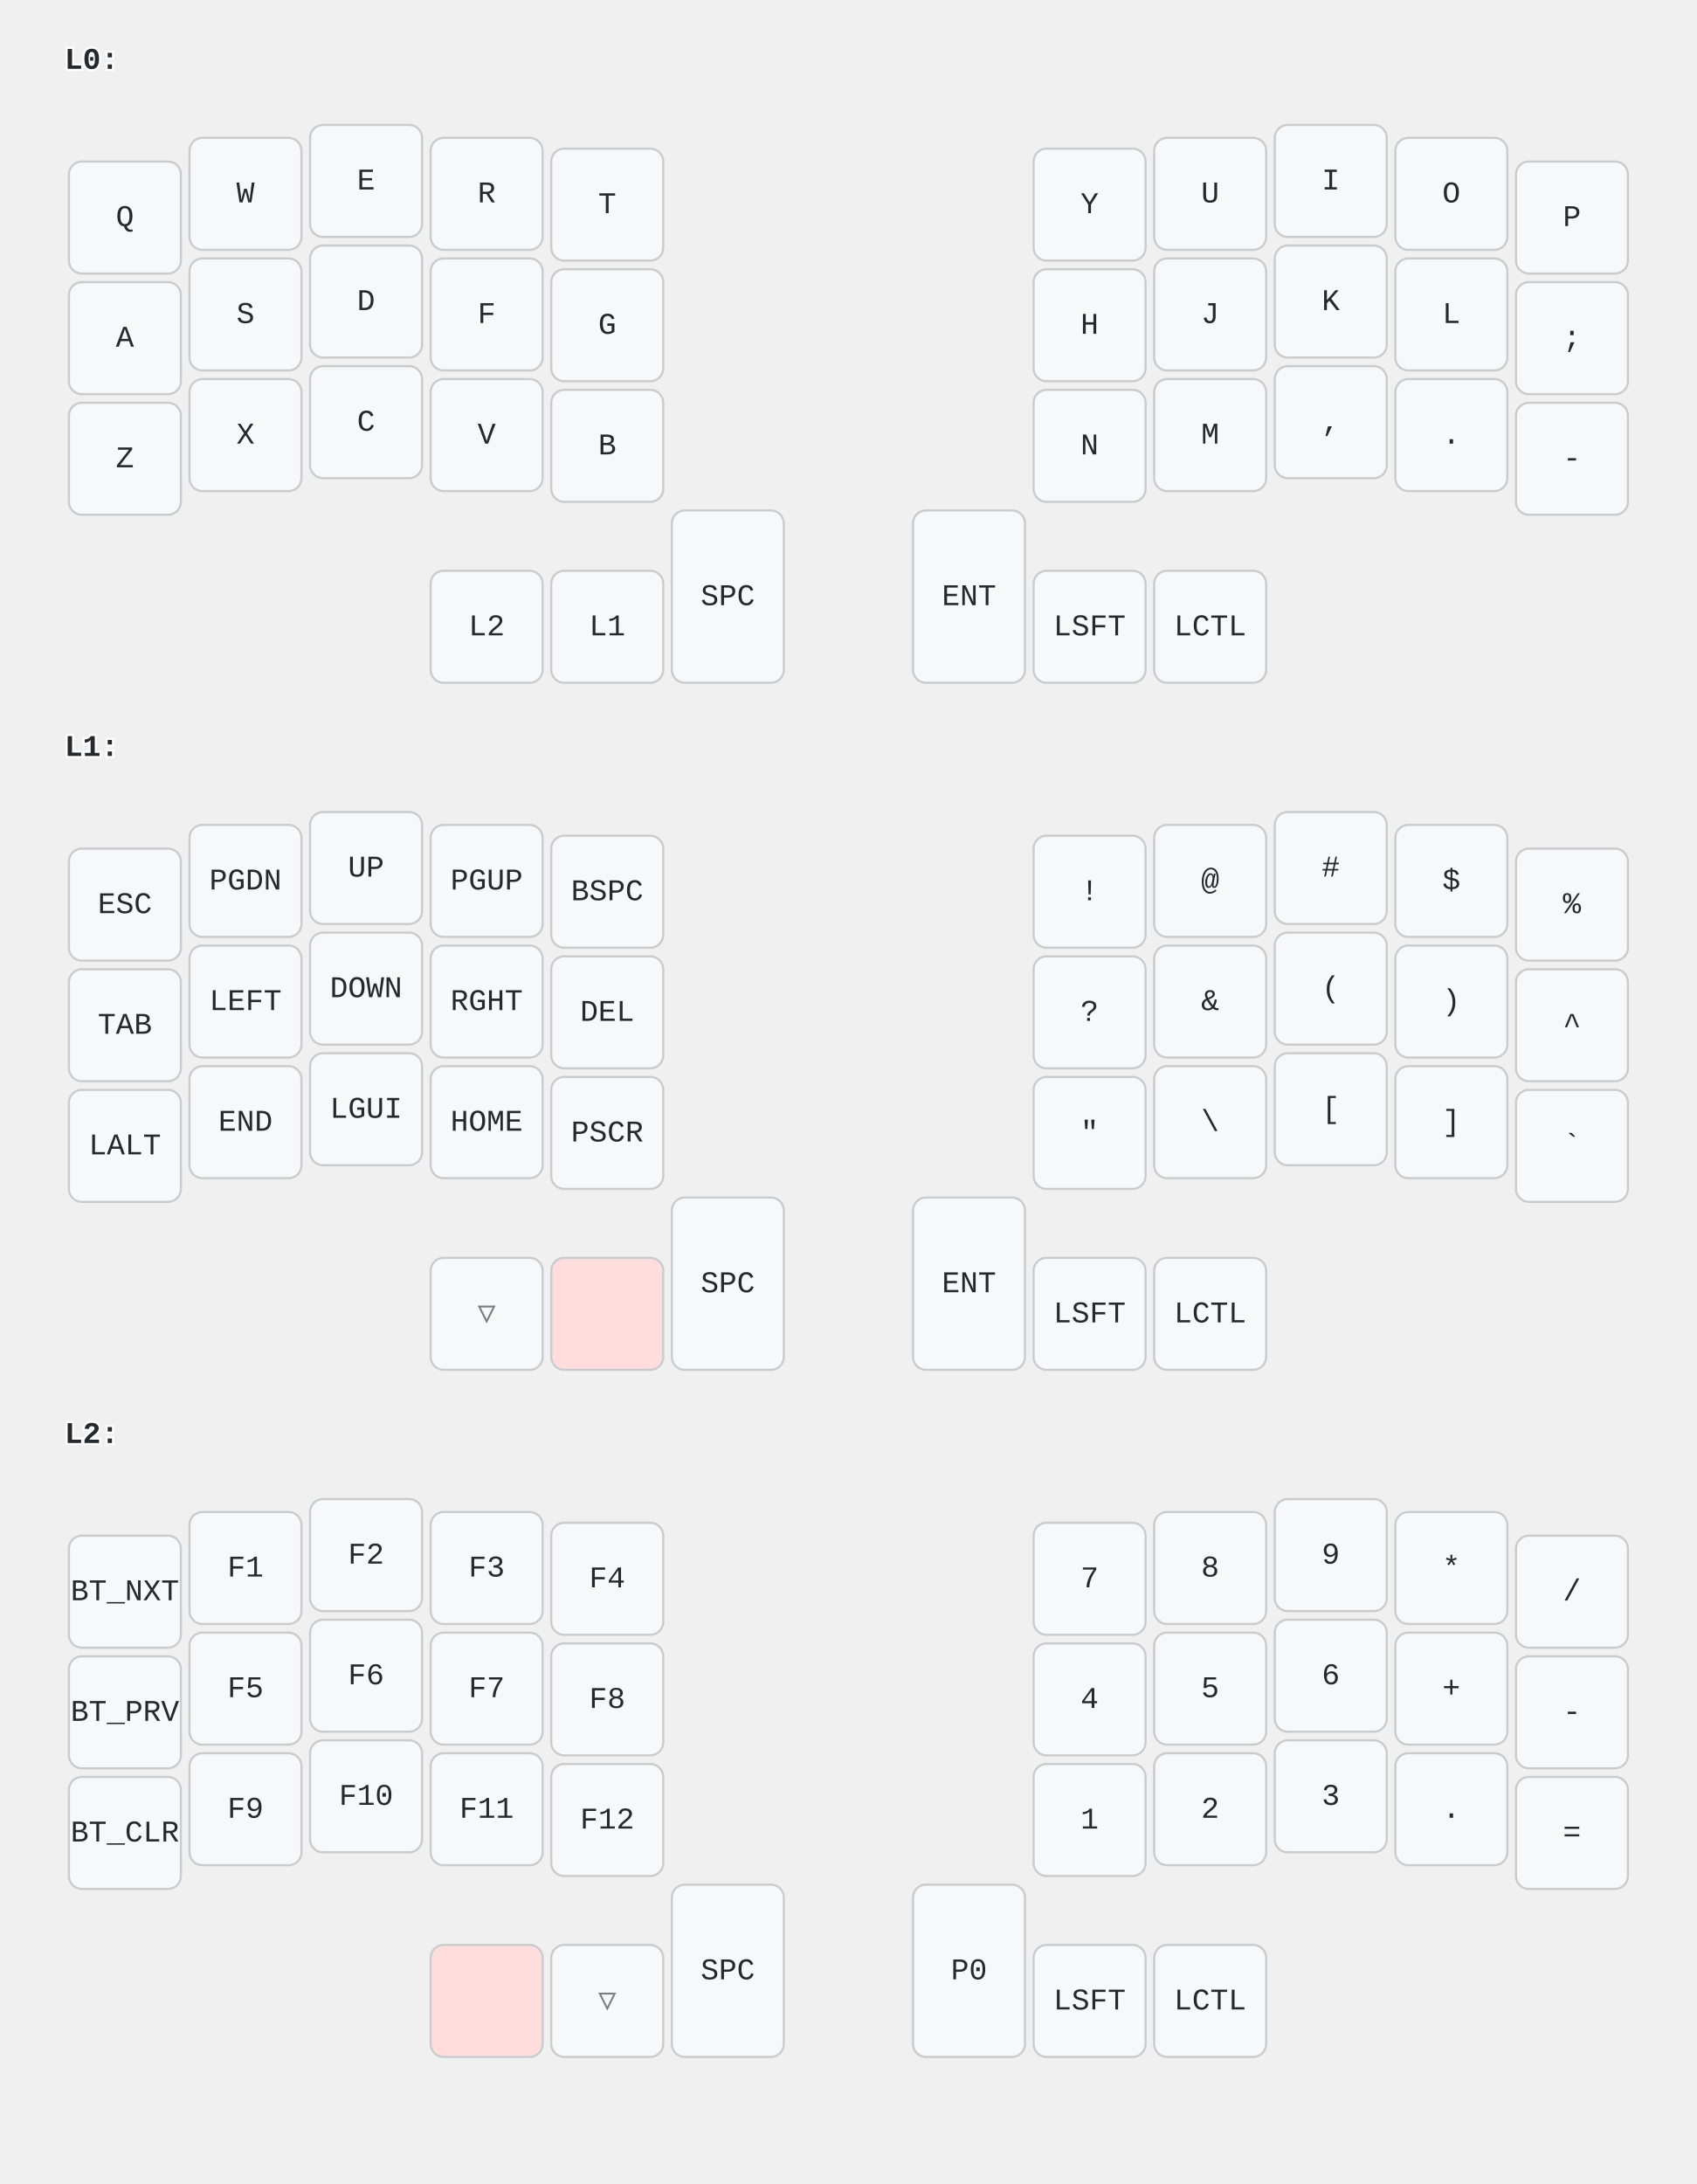
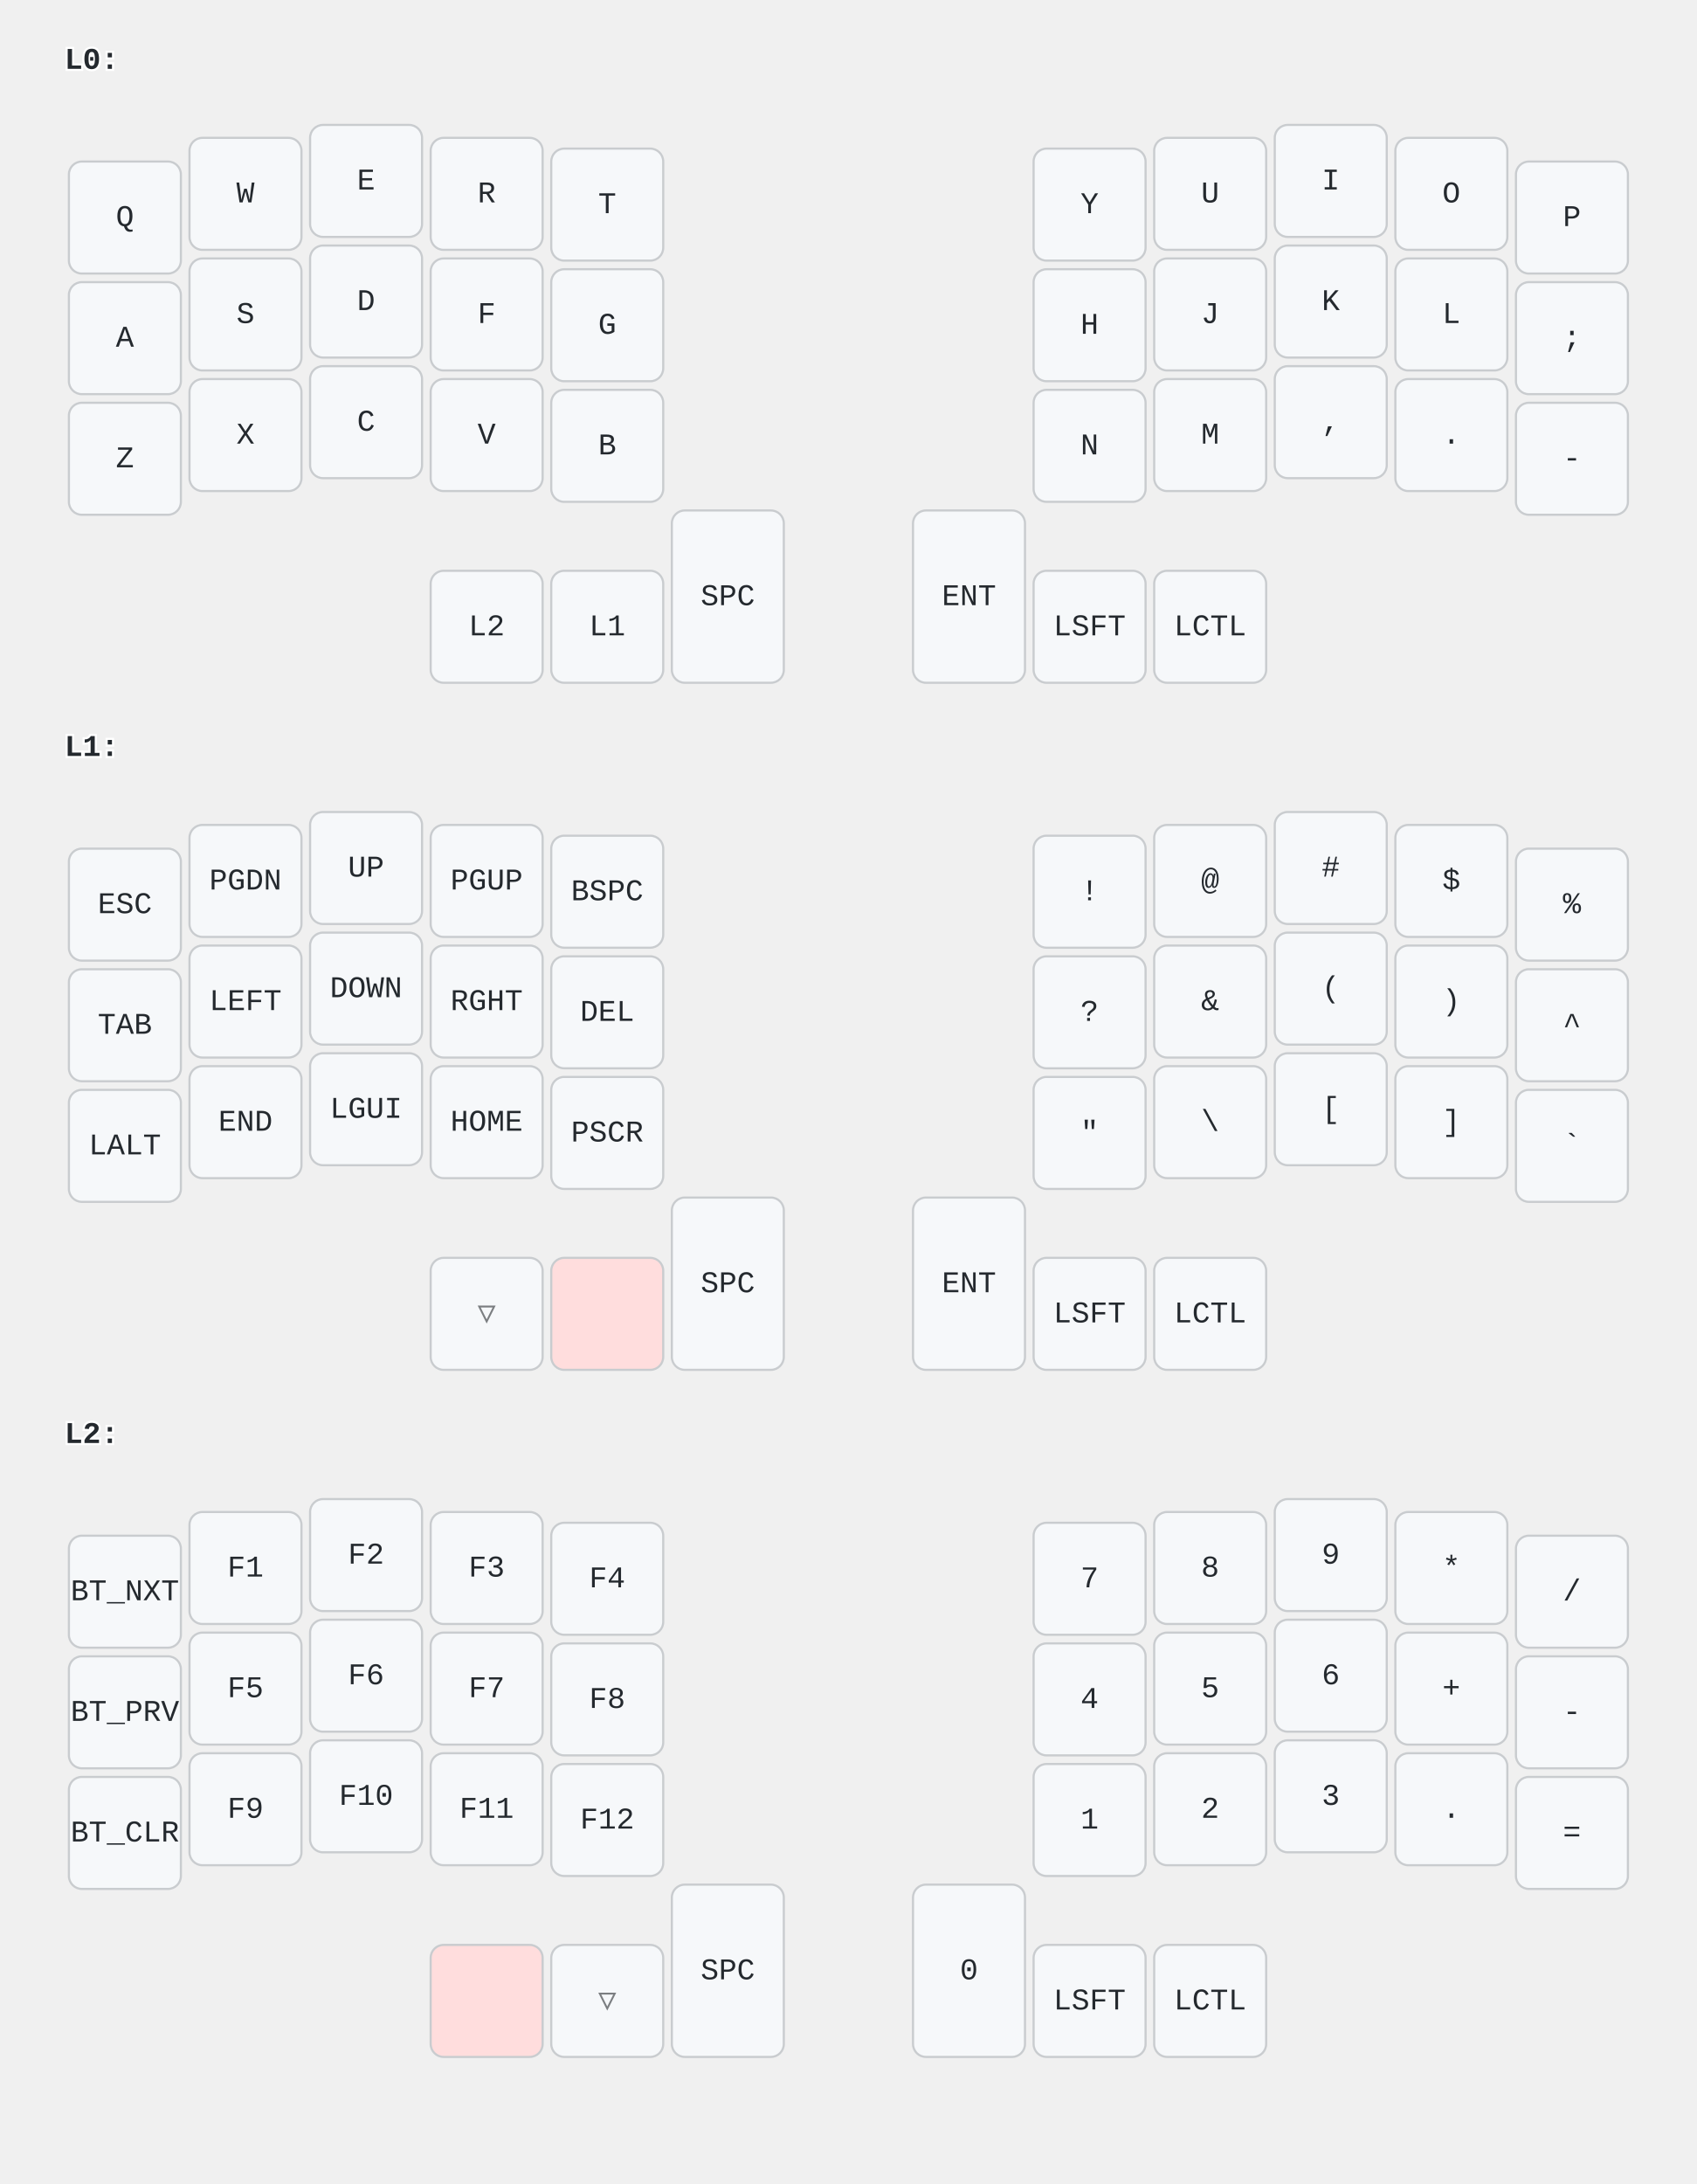
<svg xmlns="http://www.w3.org/2000/svg" width="788" height="1014" viewBox="0 0 788 1014" class="keymap">
  <style>/* inherit to force styles through use tags */
svg path {
    fill: inherit;
}

/* font and background color specifications */
svg.keymap {
    font-family: SFMono-Regular,Consolas,Liberation Mono,Menlo,monospace;
    font-size: 14px;
    font-kerning: normal;
    text-rendering: optimizeLegibility;
    fill: #24292e;
}

/* default key styling */
rect.key {
    fill: #f6f8fa;
}

rect.key, rect.combo {
    stroke: #c9cccf;
    stroke-width: 1;
}

/* default key side styling, only used is draw_key_sides is set */
rect.side {
    filter: brightness(90%);
}

/* color accent for combo boxes */
rect.combo, rect.combo-separate {
    fill: #cdf;
}

/* color accent for held keys */
rect.held, rect.combo.held {
    fill: #fdd;
}

/* color accent for ghost (optional) keys */
rect.ghost, rect.combo.ghost {
    stroke-dasharray: 4, 4;
    stroke-width: 2;
}

text {
    text-anchor: middle;
    dominant-baseline: middle;
}

/* styling for layer labels */
text.label {
    font-weight: bold;
    text-anchor: start;
    stroke: white;
    stroke-width: 2;
    paint-order: stroke;
}

/* styling for combo tap, and key hold/shifted label text */
text.combo, text.hold, text.shifted {
    font-size: 11px;
}

text.hold {
    text-anchor: middle;
    dominant-baseline: auto;
}

text.shifted {
    text-anchor: middle;
    dominant-baseline: hanging;
}

/* styling for hold/shifted label text in combo box */
text.combo.hold, text.combo.shifted {
    font-size: 8px;
}

/* lighter symbol for transparent keys */
text.trans {
    fill: #7b7e81;
}

/* styling for combo dendrons */
path.combo {
    stroke-width: 1;
    stroke: gray;
    fill: none;
}

/* Start Tabler Icons Cleanup */
/* cannot use height/width with glyphs */
.icon-tabler &gt; path {
    fill: inherit;
    stroke: inherit;
    stroke-width: 2;
}
/* hide tabler's default box */
.icon-tabler &gt; path[stroke="none"][fill="none"] {
    visibility: hidden;
}
/* End Tabler Icons Cleanup */
</style>
  <g transform="translate(30, 0)" class="layer-L0">
    <text x="0" y="28" class="label">L0:</text>
    <g transform="translate(0, 56)">
      <g transform="translate(28, 45)" class="key keypos-0">
        <rect rx="6" ry="6" x="-26" y="-26" width="52" height="52" class="key" />
        <text x="0" y="0" class="key tap">Q</text>
      </g>
      <g transform="translate(84, 34)" class="key keypos-1">
        <rect rx="6" ry="6" x="-26" y="-26" width="52" height="52" class="key" />
        <text x="0" y="0" class="key tap">W</text>
      </g>
      <g transform="translate(140, 28)" class="key keypos-2">
        <rect rx="6" ry="6" x="-26" y="-26" width="52" height="52" class="key" />
        <text x="0" y="0" class="key tap">E</text>
      </g>
      <g transform="translate(196, 34)" class="key keypos-3">
        <rect rx="6" ry="6" x="-26" y="-26" width="52" height="52" class="key" />
        <text x="0" y="0" class="key tap">R</text>
      </g>
      <g transform="translate(252, 39)" class="key keypos-4">
        <rect rx="6" ry="6" x="-26" y="-26" width="52" height="52" class="key" />
        <text x="0" y="0" class="key tap">T</text>
      </g>
      <g transform="translate(476, 39)" class="key keypos-5">
        <rect rx="6" ry="6" x="-26" y="-26" width="52" height="52" class="key" />
        <text x="0" y="0" class="key tap">Y</text>
      </g>
      <g transform="translate(532, 34)" class="key keypos-6">
        <rect rx="6" ry="6" x="-26" y="-26" width="52" height="52" class="key" />
        <text x="0" y="0" class="key tap">U</text>
      </g>
      <g transform="translate(588, 28)" class="key keypos-7">
        <rect rx="6" ry="6" x="-26" y="-26" width="52" height="52" class="key" />
        <text x="0" y="0" class="key tap">I</text>
      </g>
      <g transform="translate(644, 34)" class="key keypos-8">
        <rect rx="6" ry="6" x="-26" y="-26" width="52" height="52" class="key" />
        <text x="0" y="0" class="key tap">O</text>
      </g>
      <g transform="translate(700, 45)" class="key keypos-9">
        <rect rx="6" ry="6" x="-26" y="-26" width="52" height="52" class="key" />
        <text x="0" y="0" class="key tap">P</text>
      </g>
      <g transform="translate(28, 101)" class="key keypos-10">
        <rect rx="6" ry="6" x="-26" y="-26" width="52" height="52" class="key" />
        <text x="0" y="0" class="key tap">A</text>
      </g>
      <g transform="translate(84, 90)" class="key keypos-11">
        <rect rx="6" ry="6" x="-26" y="-26" width="52" height="52" class="key" />
        <text x="0" y="0" class="key tap">S</text>
      </g>
      <g transform="translate(140, 84)" class="key keypos-12">
        <rect rx="6" ry="6" x="-26" y="-26" width="52" height="52" class="key" />
        <text x="0" y="0" class="key tap">D</text>
      </g>
      <g transform="translate(196, 90)" class="key keypos-13">
        <rect rx="6" ry="6" x="-26" y="-26" width="52" height="52" class="key" />
        <text x="0" y="0" class="key tap">F</text>
      </g>
      <g transform="translate(252, 95)" class="key keypos-14">
        <rect rx="6" ry="6" x="-26" y="-26" width="52" height="52" class="key" />
        <text x="0" y="0" class="key tap">G</text>
      </g>
      <g transform="translate(476, 95)" class="key keypos-15">
        <rect rx="6" ry="6" x="-26" y="-26" width="52" height="52" class="key" />
        <text x="0" y="0" class="key tap">H</text>
      </g>
      <g transform="translate(532, 90)" class="key keypos-16">
        <rect rx="6" ry="6" x="-26" y="-26" width="52" height="52" class="key" />
        <text x="0" y="0" class="key tap">J</text>
      </g>
      <g transform="translate(588, 84)" class="key keypos-17">
        <rect rx="6" ry="6" x="-26" y="-26" width="52" height="52" class="key" />
        <text x="0" y="0" class="key tap">K</text>
      </g>
      <g transform="translate(644, 90)" class="key keypos-18">
        <rect rx="6" ry="6" x="-26" y="-26" width="52" height="52" class="key" />
        <text x="0" y="0" class="key tap">L</text>
      </g>
      <g transform="translate(700, 101)" class="key keypos-19">
        <rect rx="6" ry="6" x="-26" y="-26" width="52" height="52" class="key" />
        <text x="0" y="0" class="key tap">;</text>
      </g>
      <g transform="translate(28, 157)" class="key keypos-20">
        <rect rx="6" ry="6" x="-26" y="-26" width="52" height="52" class="key" />
        <text x="0" y="0" class="key tap">Z</text>
      </g>
      <g transform="translate(84, 146)" class="key keypos-21">
        <rect rx="6" ry="6" x="-26" y="-26" width="52" height="52" class="key" />
        <text x="0" y="0" class="key tap">X</text>
      </g>
      <g transform="translate(140, 140)" class="key keypos-22">
        <rect rx="6" ry="6" x="-26" y="-26" width="52" height="52" class="key" />
        <text x="0" y="0" class="key tap">C</text>
      </g>
      <g transform="translate(196, 146)" class="key keypos-23">
        <rect rx="6" ry="6" x="-26" y="-26" width="52" height="52" class="key" />
        <text x="0" y="0" class="key tap">V</text>
      </g>
      <g transform="translate(252, 151)" class="key keypos-24">
        <rect rx="6" ry="6" x="-26" y="-26" width="52" height="52" class="key" />
        <text x="0" y="0" class="key tap">B</text>
      </g>
      <g transform="translate(476, 151)" class="key keypos-25">
        <rect rx="6" ry="6" x="-26" y="-26" width="52" height="52" class="key" />
        <text x="0" y="0" class="key tap">N</text>
      </g>
      <g transform="translate(532, 146)" class="key keypos-26">
        <rect rx="6" ry="6" x="-26" y="-26" width="52" height="52" class="key" />
        <text x="0" y="0" class="key tap">M</text>
      </g>
      <g transform="translate(588, 140)" class="key keypos-27">
        <rect rx="6" ry="6" x="-26" y="-26" width="52" height="52" class="key" />
        <text x="0" y="0" class="key tap">,</text>
      </g>
      <g transform="translate(644, 146)" class="key keypos-28">
        <rect rx="6" ry="6" x="-26" y="-26" width="52" height="52" class="key" />
        <text x="0" y="0" class="key tap">.</text>
      </g>
      <g transform="translate(700, 157)" class="key keypos-29">
        <rect rx="6" ry="6" x="-26" y="-26" width="52" height="52" class="key" />
        <text x="0" y="0" class="key tap">-</text>
      </g>
      <g transform="translate(196, 235)" class="key keypos-30">
        <rect rx="6" ry="6" x="-26" y="-26" width="52" height="52" class="key" />
        <text x="0" y="0" class="key tap">L2</text>
      </g>
      <g transform="translate(252, 235)" class="key keypos-31">
        <rect rx="6" ry="6" x="-26" y="-26" width="52" height="52" class="key" />
        <text x="0" y="0" class="key tap">L1</text>
      </g>
      <g transform="translate(308, 221)" class="key keypos-32">
        <rect rx="6" ry="6" x="-26" y="-40" width="52" height="80" class="key" />
        <text x="0" y="0" class="key tap">SPC</text>
      </g>
      <g transform="translate(420, 221)" class="key keypos-33">
        <rect rx="6" ry="6" x="-26" y="-40" width="52" height="80" class="key" />
        <text x="0" y="0" class="key tap">ENT</text>
      </g>
      <g transform="translate(476, 235)" class="key keypos-34">
        <rect rx="6" ry="6" x="-26" y="-26" width="52" height="52" class="key" />
        <text x="0" y="0" class="key tap">LSFT</text>
      </g>
      <g transform="translate(532, 235)" class="key keypos-35">
        <rect rx="6" ry="6" x="-26" y="-26" width="52" height="52" class="key" />
        <text x="0" y="0" class="key tap">LCTL</text>
      </g>
    </g>
  </g>
  <g transform="translate(30, 319)" class="layer-L1">
    <text x="0" y="28" class="label">L1:</text>
    <g transform="translate(0, 56)">
      <g transform="translate(28, 45)" class="key keypos-0">
        <rect rx="6" ry="6" x="-26" y="-26" width="52" height="52" class="key" />
        <text x="0" y="0" class="key tap">ESC</text>
      </g>
      <g transform="translate(84, 34)" class="key keypos-1">
        <rect rx="6" ry="6" x="-26" y="-26" width="52" height="52" class="key" />
        <text x="0" y="0" class="key tap">PGDN</text>
      </g>
      <g transform="translate(140, 28)" class="key keypos-2">
        <rect rx="6" ry="6" x="-26" y="-26" width="52" height="52" class="key" />
        <text x="0" y="0" class="key tap">UP</text>
      </g>
      <g transform="translate(196, 34)" class="key keypos-3">
        <rect rx="6" ry="6" x="-26" y="-26" width="52" height="52" class="key" />
        <text x="0" y="0" class="key tap">PGUP</text>
      </g>
      <g transform="translate(252, 39)" class="key keypos-4">
        <rect rx="6" ry="6" x="-26" y="-26" width="52" height="52" class="key" />
        <text x="0" y="0" class="key tap">BSPC</text>
      </g>
      <g transform="translate(476, 39)" class="key keypos-5">
        <rect rx="6" ry="6" x="-26" y="-26" width="52" height="52" class="key" />
        <text x="0" y="0" class="key tap">!</text>
      </g>
      <g transform="translate(532, 34)" class="key keypos-6">
        <rect rx="6" ry="6" x="-26" y="-26" width="52" height="52" class="key" />
        <text x="0" y="0" class="key tap">@</text>
      </g>
      <g transform="translate(588, 28)" class="key keypos-7">
        <rect rx="6" ry="6" x="-26" y="-26" width="52" height="52" class="key" />
        <text x="0" y="0" class="key tap">#</text>
      </g>
      <g transform="translate(644, 34)" class="key keypos-8">
        <rect rx="6" ry="6" x="-26" y="-26" width="52" height="52" class="key" />
        <text x="0" y="0" class="key tap">$</text>
      </g>
      <g transform="translate(700, 45)" class="key keypos-9">
        <rect rx="6" ry="6" x="-26" y="-26" width="52" height="52" class="key" />
        <text x="0" y="0" class="key tap">%</text>
      </g>
      <g transform="translate(28, 101)" class="key keypos-10">
        <rect rx="6" ry="6" x="-26" y="-26" width="52" height="52" class="key" />
        <text x="0" y="0" class="key tap">TAB</text>
      </g>
      <g transform="translate(84, 90)" class="key keypos-11">
        <rect rx="6" ry="6" x="-26" y="-26" width="52" height="52" class="key" />
        <text x="0" y="0" class="key tap">LEFT</text>
      </g>
      <g transform="translate(140, 84)" class="key keypos-12">
        <rect rx="6" ry="6" x="-26" y="-26" width="52" height="52" class="key" />
        <text x="0" y="0" class="key tap">DOWN</text>
      </g>
      <g transform="translate(196, 90)" class="key keypos-13">
        <rect rx="6" ry="6" x="-26" y="-26" width="52" height="52" class="key" />
        <text x="0" y="0" class="key tap">RGHT</text>
      </g>
      <g transform="translate(252, 95)" class="key keypos-14">
        <rect rx="6" ry="6" x="-26" y="-26" width="52" height="52" class="key" />
        <text x="0" y="0" class="key tap">DEL</text>
      </g>
      <g transform="translate(476, 95)" class="key keypos-15">
        <rect rx="6" ry="6" x="-26" y="-26" width="52" height="52" class="key" />
        <text x="0" y="0" class="key tap">?</text>
      </g>
      <g transform="translate(532, 90)" class="key keypos-16">
        <rect rx="6" ry="6" x="-26" y="-26" width="52" height="52" class="key" />
        <text x="0" y="0" class="key tap">&amp;</text>
      </g>
      <g transform="translate(588, 84)" class="key keypos-17">
        <rect rx="6" ry="6" x="-26" y="-26" width="52" height="52" class="key" />
        <text x="0" y="0" class="key tap">(</text>
      </g>
      <g transform="translate(644, 90)" class="key keypos-18">
        <rect rx="6" ry="6" x="-26" y="-26" width="52" height="52" class="key" />
        <text x="0" y="0" class="key tap">)</text>
      </g>
      <g transform="translate(700, 101)" class="key keypos-19">
        <rect rx="6" ry="6" x="-26" y="-26" width="52" height="52" class="key" />
        <text x="0" y="0" class="key tap">^</text>
      </g>
      <g transform="translate(28, 157)" class="key keypos-20">
        <rect rx="6" ry="6" x="-26" y="-26" width="52" height="52" class="key" />
        <text x="0" y="0" class="key tap">LALT</text>
      </g>
      <g transform="translate(84, 146)" class="key keypos-21">
        <rect rx="6" ry="6" x="-26" y="-26" width="52" height="52" class="key" />
        <text x="0" y="0" class="key tap">END</text>
      </g>
      <g transform="translate(140, 140)" class="key keypos-22">
        <rect rx="6" ry="6" x="-26" y="-26" width="52" height="52" class="key" />
        <text x="0" y="0" class="key tap">LGUI</text>
      </g>
      <g transform="translate(196, 146)" class="key keypos-23">
        <rect rx="6" ry="6" x="-26" y="-26" width="52" height="52" class="key" />
        <text x="0" y="0" class="key tap">HOME</text>
      </g>
      <g transform="translate(252, 151)" class="key keypos-24">
        <rect rx="6" ry="6" x="-26" y="-26" width="52" height="52" class="key" />
        <text x="0" y="0" class="key tap">PSCR</text>
      </g>
      <g transform="translate(476, 151)" class="key keypos-25">
        <rect rx="6" ry="6" x="-26" y="-26" width="52" height="52" class="key" />
        <text x="0" y="0" class="key tap">"</text>
      </g>
      <g transform="translate(532, 146)" class="key keypos-26">
        <rect rx="6" ry="6" x="-26" y="-26" width="52" height="52" class="key" />
        <text x="0" y="0" class="key tap">\</text>
      </g>
      <g transform="translate(588, 140)" class="key keypos-27">
        <rect rx="6" ry="6" x="-26" y="-26" width="52" height="52" class="key" />
        <text x="0" y="0" class="key tap">[</text>
      </g>
      <g transform="translate(644, 146)" class="key keypos-28">
        <rect rx="6" ry="6" x="-26" y="-26" width="52" height="52" class="key" />
        <text x="0" y="0" class="key tap">]</text>
      </g>
      <g transform="translate(700, 157)" class="key keypos-29">
        <rect rx="6" ry="6" x="-26" y="-26" width="52" height="52" class="key" />
        <text x="0" y="0" class="key tap">`</text>
      </g>
      <g transform="translate(196, 235)" class="key trans keypos-30">
        <rect rx="6" ry="6" x="-26" y="-26" width="52" height="52" class="key trans" />
        <text x="0" y="0" class="key trans tap">▽</text>
      </g>
      <g transform="translate(252, 235)" class="key held keypos-31">
        <rect rx="6" ry="6" x="-26" y="-26" width="52" height="52" class="key held" />
      </g>
      <g transform="translate(308, 221)" class="key keypos-32">
        <rect rx="6" ry="6" x="-26" y="-40" width="52" height="80" class="key" />
        <text x="0" y="0" class="key tap">SPC</text>
      </g>
      <g transform="translate(420, 221)" class="key keypos-33">
        <rect rx="6" ry="6" x="-26" y="-40" width="52" height="80" class="key" />
        <text x="0" y="0" class="key tap">ENT</text>
      </g>
      <g transform="translate(476, 235)" class="key keypos-34">
        <rect rx="6" ry="6" x="-26" y="-26" width="52" height="52" class="key" />
        <text x="0" y="0" class="key tap">LSFT</text>
      </g>
      <g transform="translate(532, 235)" class="key keypos-35">
        <rect rx="6" ry="6" x="-26" y="-26" width="52" height="52" class="key" />
        <text x="0" y="0" class="key tap">LCTL</text>
      </g>
    </g>
  </g>
  <g transform="translate(30, 638)" class="layer-L2">
    <text x="0" y="28" class="label">L2:</text>
    <g transform="translate(0, 56)">
      <g transform="translate(28, 45)" class="key keypos-0">
        <rect rx="6" ry="6" x="-26" y="-26" width="52" height="52" class="key" />
        <text x="0" y="0" class="key tap">BT_NXT</text>
      </g>
      <g transform="translate(84, 34)" class="key keypos-1">
        <rect rx="6" ry="6" x="-26" y="-26" width="52" height="52" class="key" />
        <text x="0" y="0" class="key tap">F1</text>
      </g>
      <g transform="translate(140, 28)" class="key keypos-2">
        <rect rx="6" ry="6" x="-26" y="-26" width="52" height="52" class="key" />
        <text x="0" y="0" class="key tap">F2</text>
      </g>
      <g transform="translate(196, 34)" class="key keypos-3">
        <rect rx="6" ry="6" x="-26" y="-26" width="52" height="52" class="key" />
        <text x="0" y="0" class="key tap">F3</text>
      </g>
      <g transform="translate(252, 39)" class="key keypos-4">
        <rect rx="6" ry="6" x="-26" y="-26" width="52" height="52" class="key" />
        <text x="0" y="0" class="key tap">F4</text>
      </g>
      <g transform="translate(476, 39)" class="key keypos-5">
        <rect rx="6" ry="6" x="-26" y="-26" width="52" height="52" class="key" />
        <text x="0" y="0" class="key tap">7</text>
      </g>
      <g transform="translate(532, 34)" class="key keypos-6">
        <rect rx="6" ry="6" x="-26" y="-26" width="52" height="52" class="key" />
        <text x="0" y="0" class="key tap">8</text>
      </g>
      <g transform="translate(588, 28)" class="key keypos-7">
        <rect rx="6" ry="6" x="-26" y="-26" width="52" height="52" class="key" />
        <text x="0" y="0" class="key tap">9</text>
      </g>
      <g transform="translate(644, 34)" class="key keypos-8">
        <rect rx="6" ry="6" x="-26" y="-26" width="52" height="52" class="key" />
        <text x="0" y="0" class="key tap">*</text>
      </g>
      <g transform="translate(700, 45)" class="key keypos-9">
        <rect rx="6" ry="6" x="-26" y="-26" width="52" height="52" class="key" />
        <text x="0" y="0" class="key tap">/</text>
      </g>
      <g transform="translate(28, 101)" class="key keypos-10">
        <rect rx="6" ry="6" x="-26" y="-26" width="52" height="52" class="key" />
        <text x="0" y="0" class="key tap">BT_PRV</text>
      </g>
      <g transform="translate(84, 90)" class="key keypos-11">
        <rect rx="6" ry="6" x="-26" y="-26" width="52" height="52" class="key" />
        <text x="0" y="0" class="key tap">F5</text>
      </g>
      <g transform="translate(140, 84)" class="key keypos-12">
        <rect rx="6" ry="6" x="-26" y="-26" width="52" height="52" class="key" />
        <text x="0" y="0" class="key tap">F6</text>
      </g>
      <g transform="translate(196, 90)" class="key keypos-13">
        <rect rx="6" ry="6" x="-26" y="-26" width="52" height="52" class="key" />
        <text x="0" y="0" class="key tap">F7</text>
      </g>
      <g transform="translate(252, 95)" class="key keypos-14">
        <rect rx="6" ry="6" x="-26" y="-26" width="52" height="52" class="key" />
        <text x="0" y="0" class="key tap">F8</text>
      </g>
      <g transform="translate(476, 95)" class="key keypos-15">
        <rect rx="6" ry="6" x="-26" y="-26" width="52" height="52" class="key" />
        <text x="0" y="0" class="key tap">4</text>
      </g>
      <g transform="translate(532, 90)" class="key keypos-16">
        <rect rx="6" ry="6" x="-26" y="-26" width="52" height="52" class="key" />
        <text x="0" y="0" class="key tap">5</text>
      </g>
      <g transform="translate(588, 84)" class="key keypos-17">
        <rect rx="6" ry="6" x="-26" y="-26" width="52" height="52" class="key" />
        <text x="0" y="0" class="key tap">6</text>
      </g>
      <g transform="translate(644, 90)" class="key keypos-18">
        <rect rx="6" ry="6" x="-26" y="-26" width="52" height="52" class="key" />
        <text x="0" y="0" class="key tap">+</text>
      </g>
      <g transform="translate(700, 101)" class="key keypos-19">
        <rect rx="6" ry="6" x="-26" y="-26" width="52" height="52" class="key" />
        <text x="0" y="0" class="key tap">-</text>
      </g>
      <g transform="translate(28, 157)" class="key keypos-20">
        <rect rx="6" ry="6" x="-26" y="-26" width="52" height="52" class="key" />
        <text x="0" y="0" class="key tap">BT_CLR</text>
      </g>
      <g transform="translate(84, 146)" class="key keypos-21">
        <rect rx="6" ry="6" x="-26" y="-26" width="52" height="52" class="key" />
        <text x="0" y="0" class="key tap">F9</text>
      </g>
      <g transform="translate(140, 140)" class="key keypos-22">
        <rect rx="6" ry="6" x="-26" y="-26" width="52" height="52" class="key" />
        <text x="0" y="0" class="key tap">F10</text>
      </g>
      <g transform="translate(196, 146)" class="key keypos-23">
        <rect rx="6" ry="6" x="-26" y="-26" width="52" height="52" class="key" />
        <text x="0" y="0" class="key tap">F11</text>
      </g>
      <g transform="translate(252, 151)" class="key keypos-24">
        <rect rx="6" ry="6" x="-26" y="-26" width="52" height="52" class="key" />
        <text x="0" y="0" class="key tap">F12</text>
      </g>
      <g transform="translate(476, 151)" class="key keypos-25">
        <rect rx="6" ry="6" x="-26" y="-26" width="52" height="52" class="key" />
        <text x="0" y="0" class="key tap">1</text>
      </g>
      <g transform="translate(532, 146)" class="key keypos-26">
        <rect rx="6" ry="6" x="-26" y="-26" width="52" height="52" class="key" />
        <text x="0" y="0" class="key tap">2</text>
      </g>
      <g transform="translate(588, 140)" class="key keypos-27">
        <rect rx="6" ry="6" x="-26" y="-26" width="52" height="52" class="key" />
        <text x="0" y="0" class="key tap">3</text>
      </g>
      <g transform="translate(644, 146)" class="key keypos-28">
        <rect rx="6" ry="6" x="-26" y="-26" width="52" height="52" class="key" />
        <text x="0" y="0" class="key tap">.</text>
      </g>
      <g transform="translate(700, 157)" class="key keypos-29">
        <rect rx="6" ry="6" x="-26" y="-26" width="52" height="52" class="key" />
        <text x="0" y="0" class="key tap">=</text>
      </g>
      <g transform="translate(196, 235)" class="key held keypos-30">
        <rect rx="6" ry="6" x="-26" y="-26" width="52" height="52" class="key held" />
      </g>
      <g transform="translate(252, 235)" class="key trans keypos-31">
        <rect rx="6" ry="6" x="-26" y="-26" width="52" height="52" class="key trans" />
        <text x="0" y="0" class="key trans tap">▽</text>
      </g>
      <g transform="translate(308, 221)" class="key keypos-32">
        <rect rx="6" ry="6" x="-26" y="-40" width="52" height="80" class="key" />
        <text x="0" y="0" class="key tap">SPC</text>
      </g>
      <g transform="translate(420, 221)" class="key keypos-33">
        <rect rx="6" ry="6" x="-26" y="-40" width="52" height="80" class="key" />
-         <text x="0" y="0" class="key tap">P0</text>
+         <text x="0" y="0" class="key tap">0</text>
      </g>
      <g transform="translate(476, 235)" class="key keypos-34">
        <rect rx="6" ry="6" x="-26" y="-26" width="52" height="52" class="key" />
        <text x="0" y="0" class="key tap">LSFT</text>
      </g>
      <g transform="translate(532, 235)" class="key keypos-35">
        <rect rx="6" ry="6" x="-26" y="-26" width="52" height="52" class="key" />
        <text x="0" y="0" class="key tap">LCTL</text>
      </g>
    </g>
  </g>
</svg>
